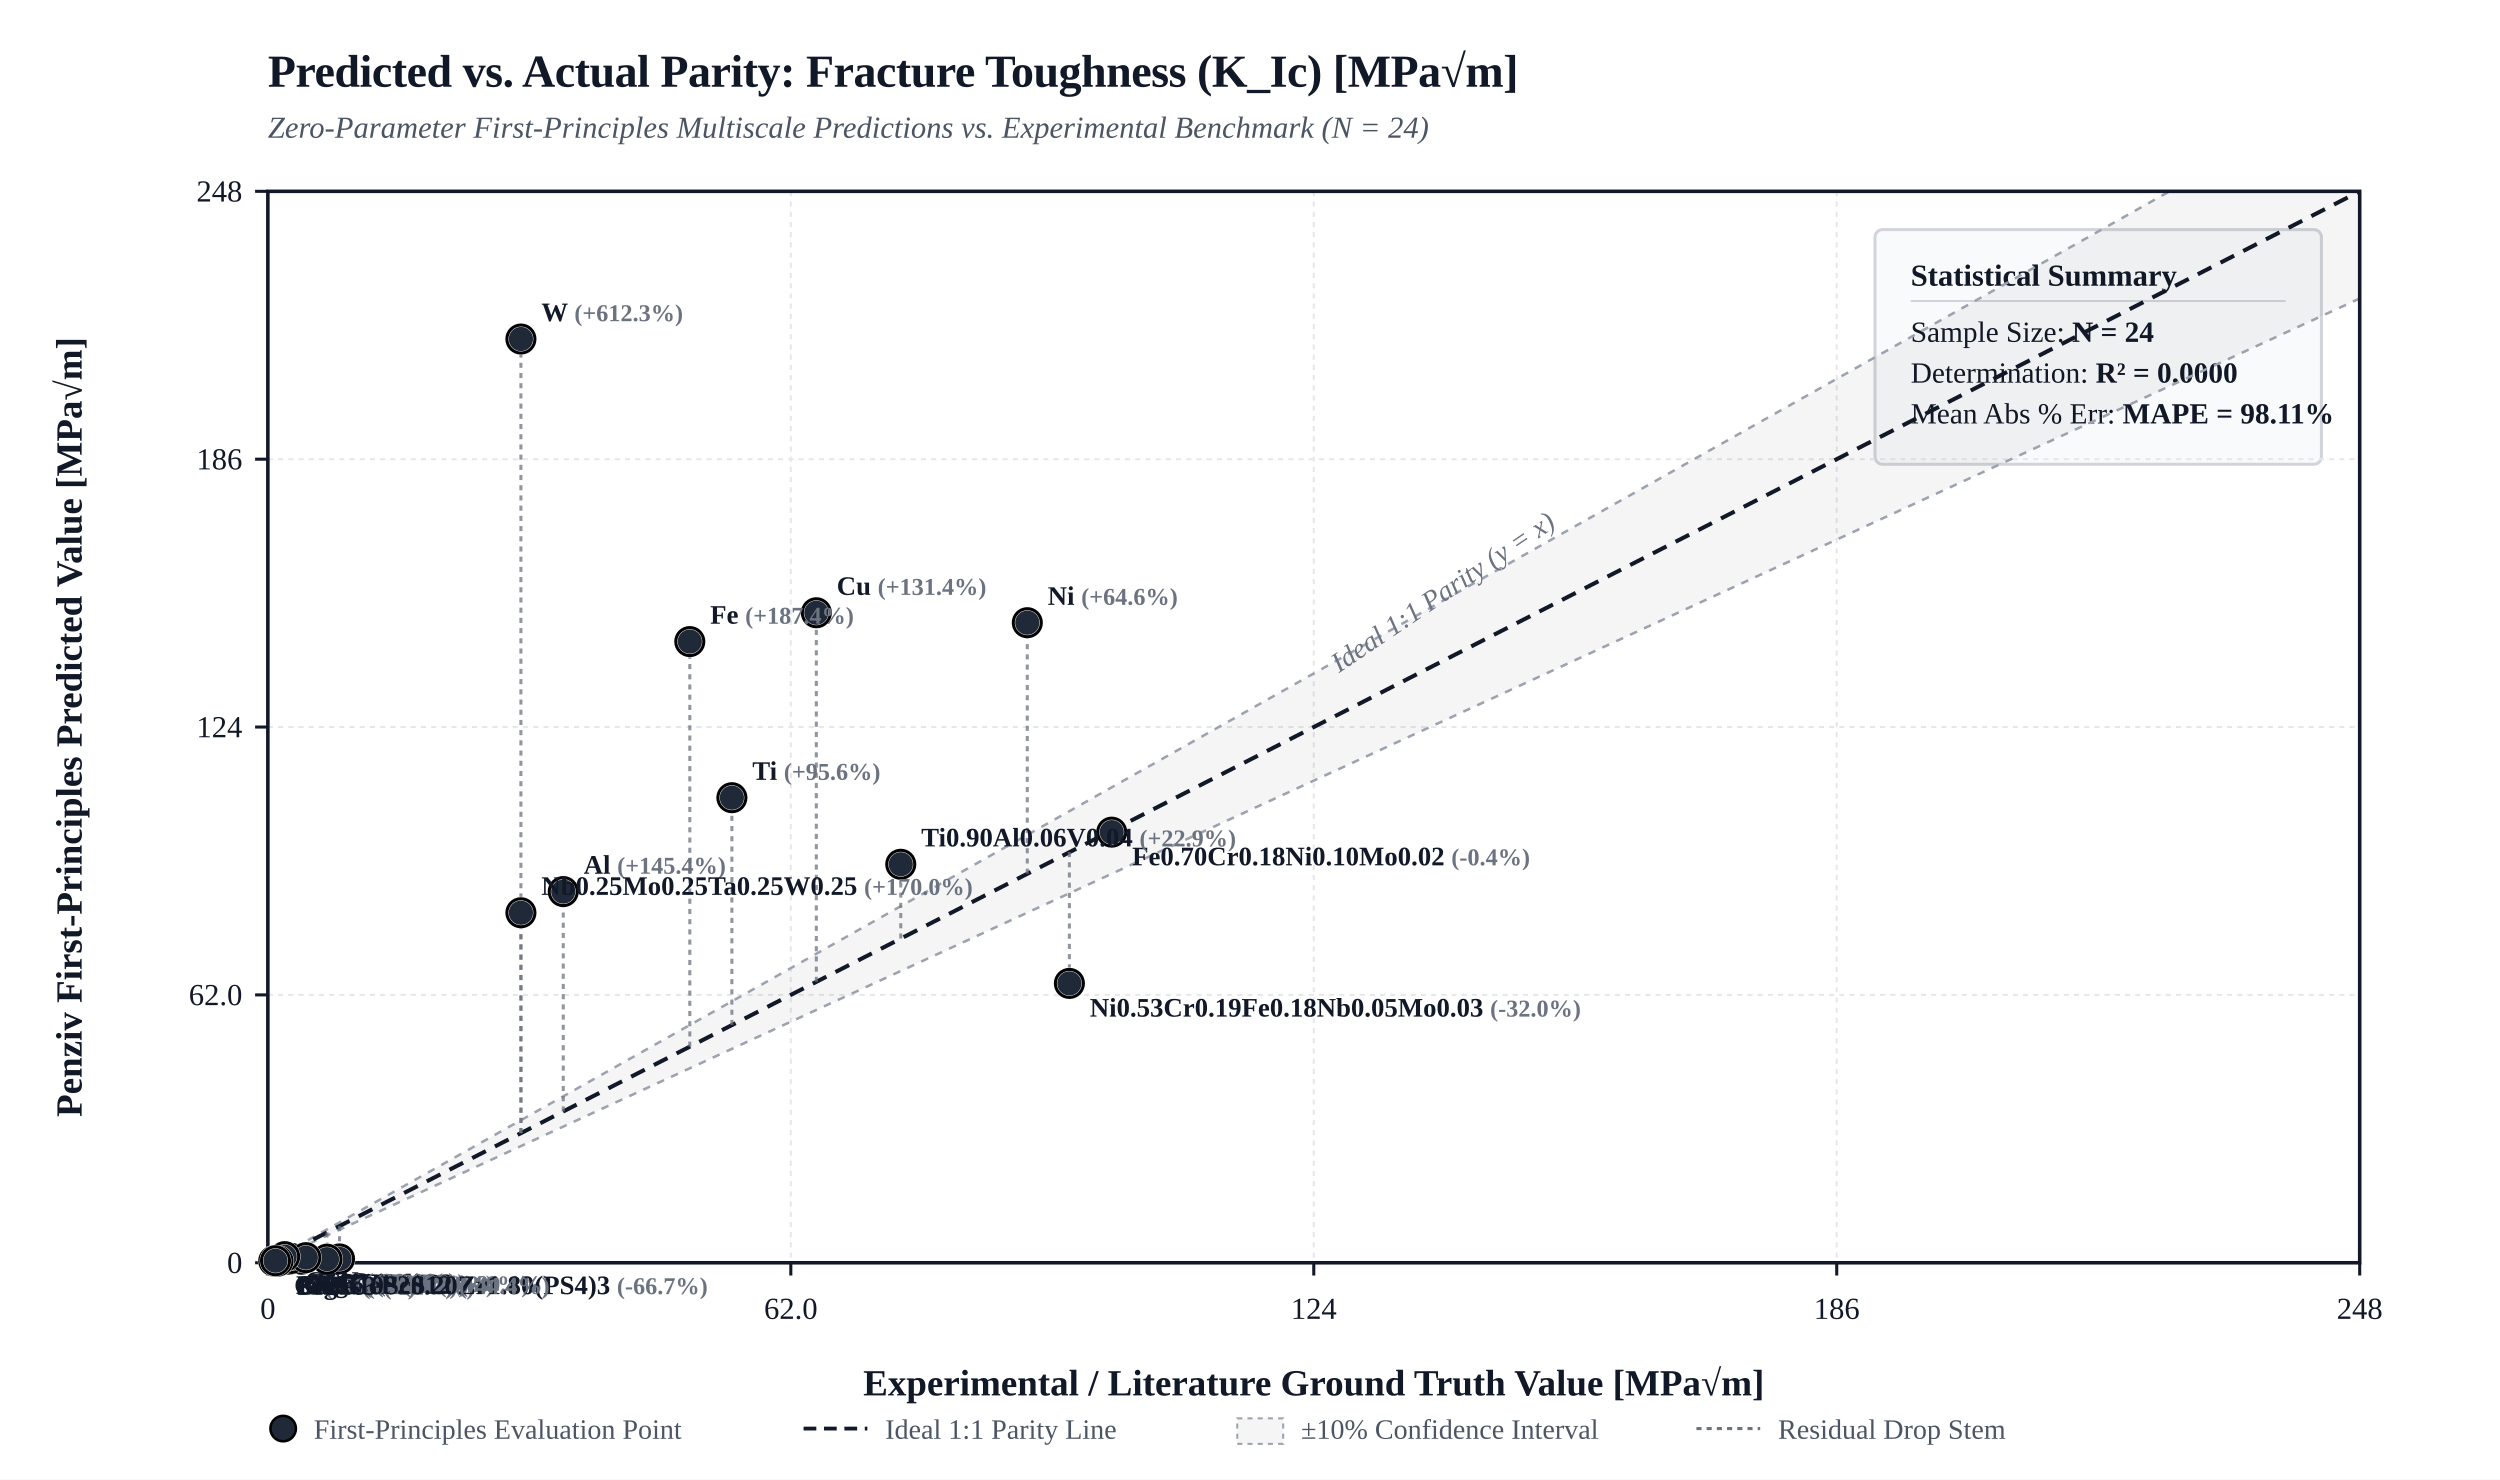
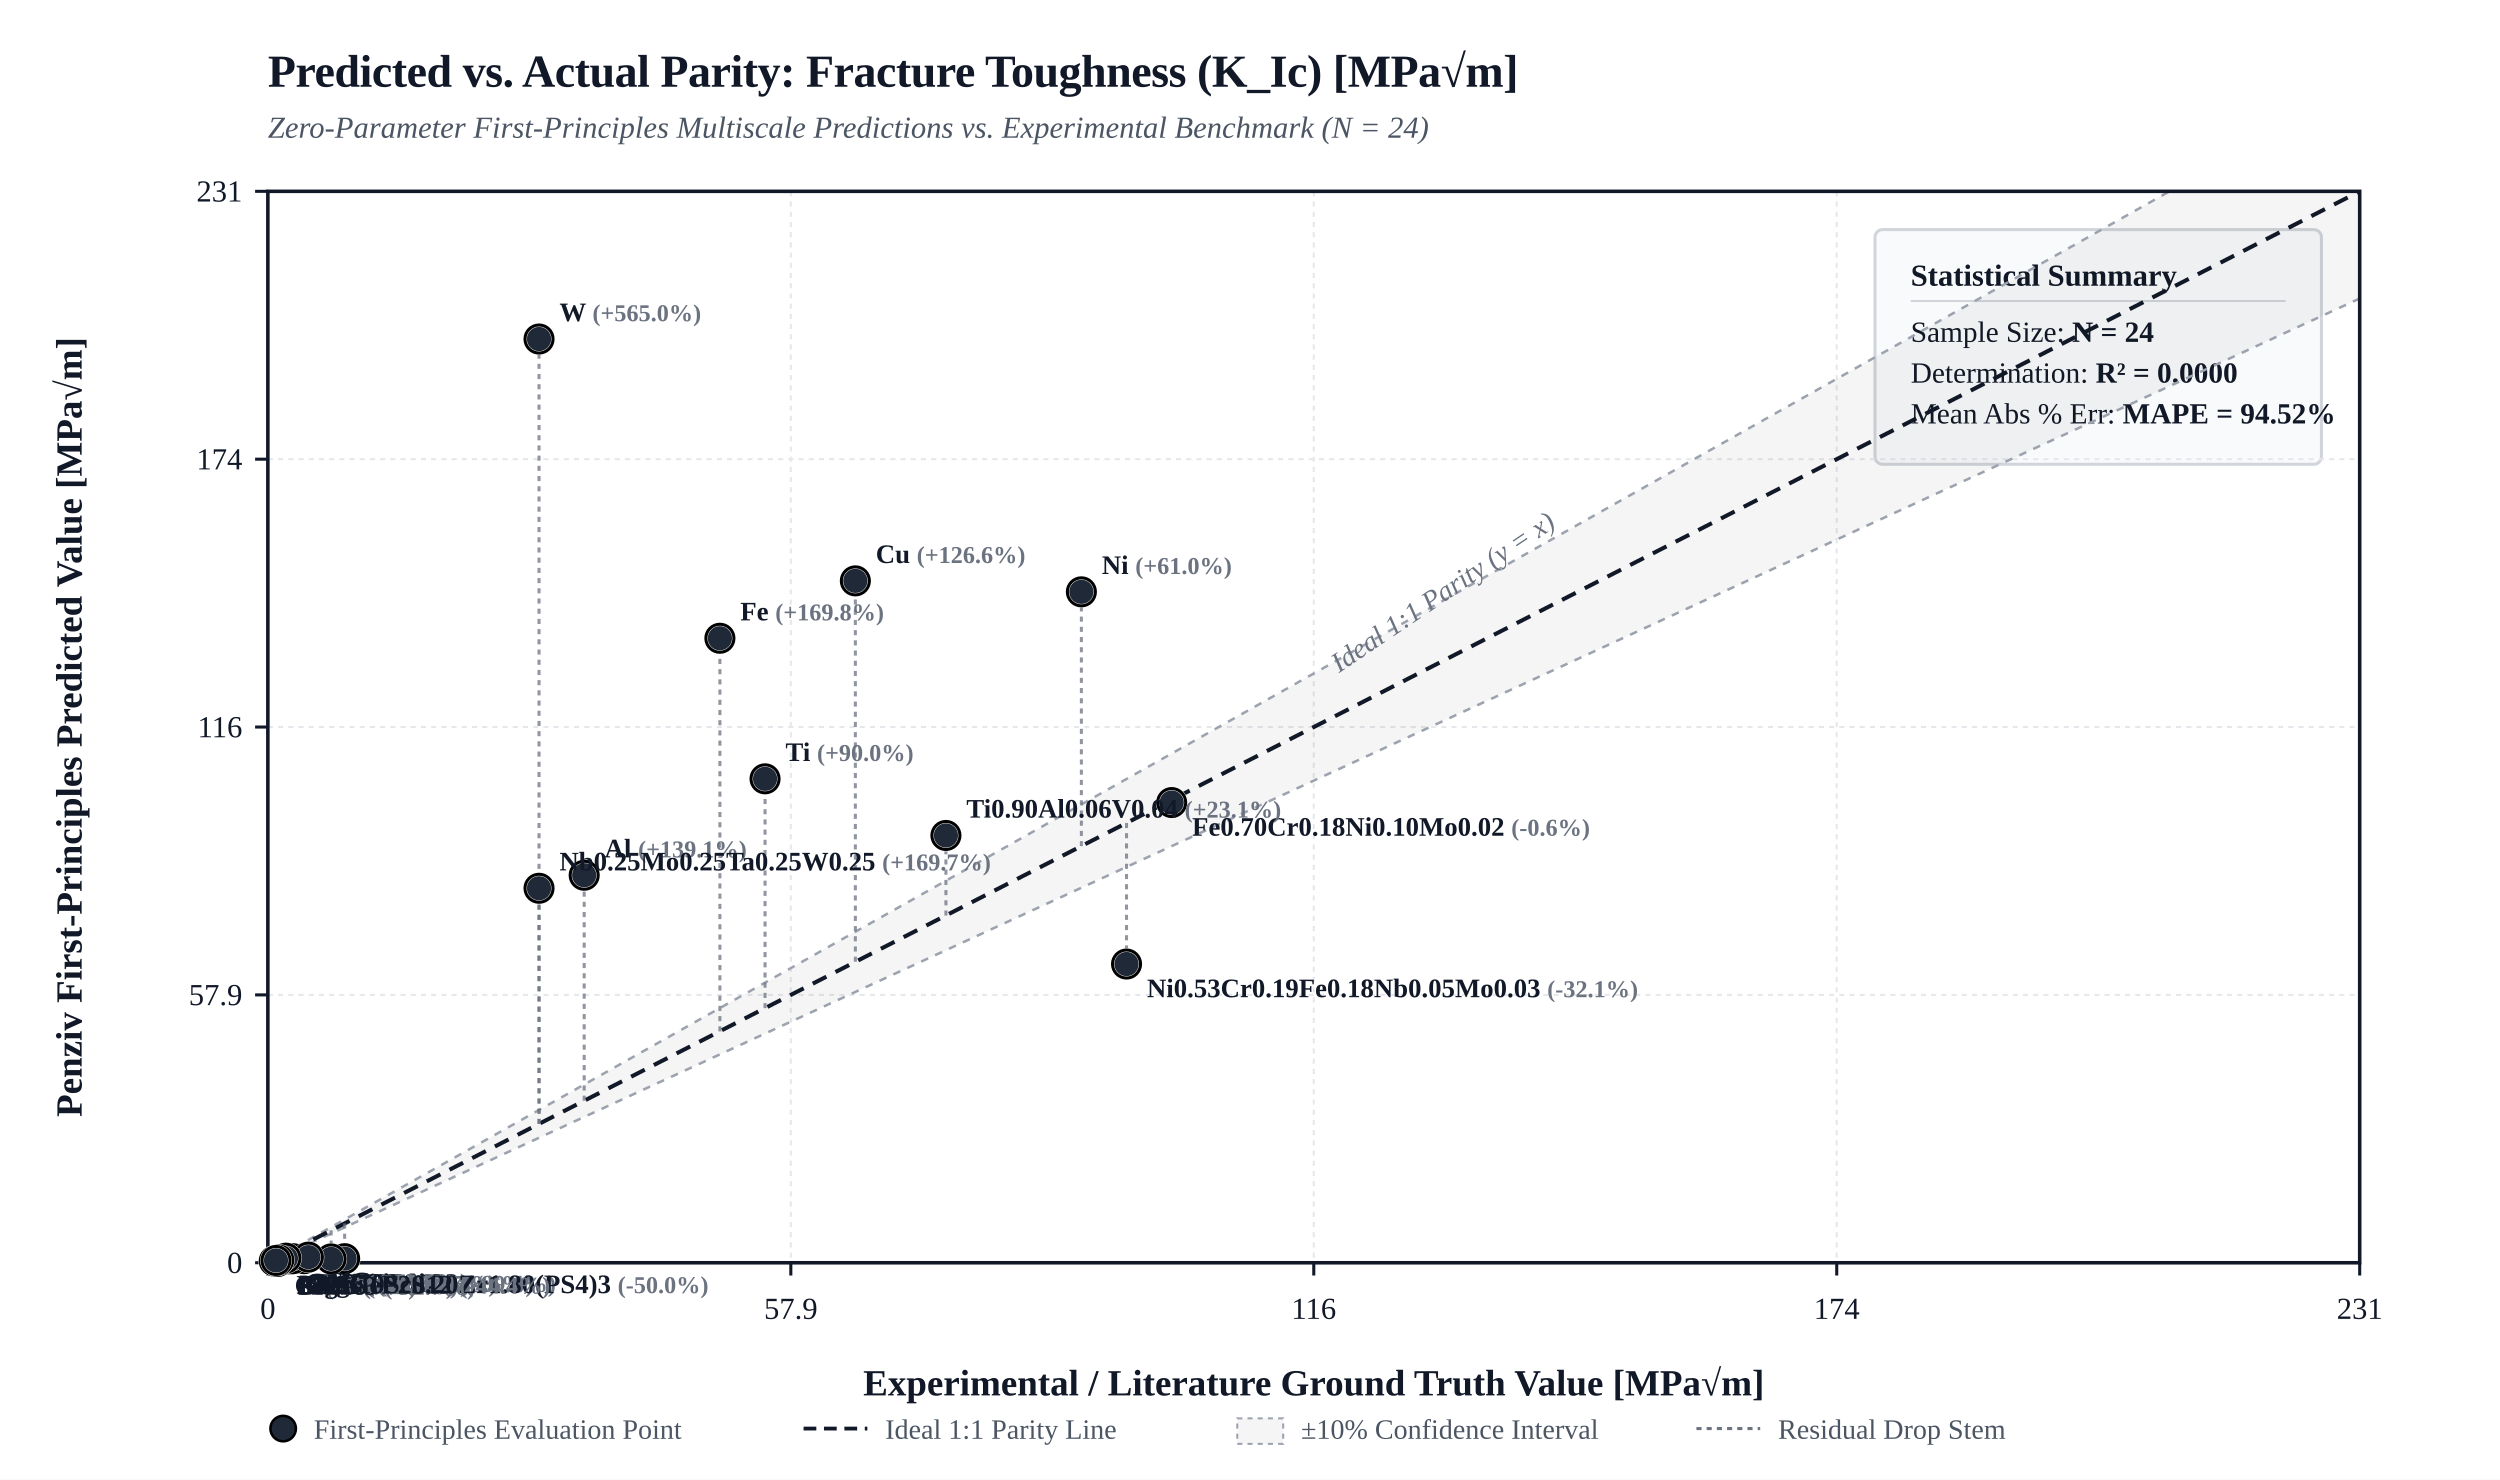
<svg xmlns="http://www.w3.org/2000/svg" viewBox="0 0 980 580" width="100%" height="auto" style="background-color: #FFFFFF; border: 1px solid #E5E7EB; border-radius: 4px; font-family: 'Times New Roman', Times, 'DejaVu Serif', 'TeX Gyre Termes', Georgia, serif;">
  <defs>
    <clipPath id="plotClip">
      <rect x="105" y="75" width="820" height="420" />
    </clipPath>
  </defs>
  <rect x="0" y="0" width="980" height="580" fill="#FFFFFF" />
  <text x="105" y="34" fill="#111827" font-size="18" font-weight="bold" letter-spacing="-0.01em">Predicted vs. Actual Parity: Fracture Toughness (K_Ic) [MPa√m]</text>
  <text x="105" y="54" fill="#4B5563" font-size="12" font-style="italic">Zero-Parameter First-Principles Multiscale Predictions vs. Experimental Benchmark (N = 24)</text>
  <g transform="translate(735, 90)">
    <rect width="175" height="92" rx="3" fill="#F9FAFB" stroke="#D1D5DB" stroke-width="1.2" />
    <text x="14" y="22" fill="#111827" font-size="12" font-weight="bold">Statistical Summary</text>
    <line x1="14" y1="28" x2="161" y2="28" stroke="#D1D5DB" stroke-width="0.8" />
    <text x="14" y="44" fill="#111827" font-size="11.5">Sample Size: <tspan font-weight="bold">N = 24</tspan>
    </text>
    <text x="14" y="60" fill="#111827" font-size="11.5">Determination: <tspan font-weight="bold">R² = 0.0000</tspan>
    </text>
-     <text x="14" y="76" fill="#111827" font-size="11.5">Mean Abs % Err: <tspan font-weight="bold">MAPE = 98.11%</tspan>
+     <text x="14" y="76" fill="#111827" font-size="11.5">Mean Abs % Err: <tspan font-weight="bold">MAPE = 94.52%</tspan>
    </text>
  </g>
  <line x1="105.0" y1="75" x2="105.0" y2="495" stroke="#E5E7EB" stroke-width="0.8" stroke-dasharray="2,2" />
  <line x1="105" y1="495.0" x2="925" y2="495.0" stroke="#E5E7EB" stroke-width="0.8" stroke-dasharray="2,2" />
  <line x1="100" y1="495.0" x2="105" y2="495.0" stroke="#111827" stroke-width="1.2" />
  <text x="95" y="499.0" fill="#111827" font-size="12" font-weight="500" text-anchor="end">0</text>
  <line x1="105.0" y1="495" x2="105.0" y2="500" stroke="#111827" stroke-width="1.2" />
  <text x="105.0" y="517.0" fill="#111827" font-size="12" font-weight="500" text-anchor="middle">0</text>
  <line x1="310.0" y1="75" x2="310.0" y2="495" stroke="#E5E7EB" stroke-width="0.8" stroke-dasharray="2,2" />
  <line x1="105" y1="390.0" x2="925" y2="390.0" stroke="#E5E7EB" stroke-width="0.8" stroke-dasharray="2,2" />
  <line x1="100" y1="390.0" x2="105" y2="390.0" stroke="#111827" stroke-width="1.2" />
-   <text x="95" y="394.0" fill="#111827" font-size="12" font-weight="500" text-anchor="end">62.0</text>
+   <text x="95" y="394.0" fill="#111827" font-size="12" font-weight="500" text-anchor="end">57.9</text>
  <line x1="310.0" y1="495" x2="310.0" y2="500" stroke="#111827" stroke-width="1.2" />
-   <text x="310.0" y="517.0" fill="#111827" font-size="12" font-weight="500" text-anchor="middle">62.0</text>
+   <text x="310.0" y="517.0" fill="#111827" font-size="12" font-weight="500" text-anchor="middle">57.9</text>
  <line x1="515.0" y1="75" x2="515.0" y2="495" stroke="#E5E7EB" stroke-width="0.8" stroke-dasharray="2,2" />
  <line x1="105" y1="285.0" x2="925" y2="285.0" stroke="#E5E7EB" stroke-width="0.8" stroke-dasharray="2,2" />
  <line x1="100" y1="285.0" x2="105" y2="285.0" stroke="#111827" stroke-width="1.2" />
-   <text x="95" y="289.0" fill="#111827" font-size="12" font-weight="500" text-anchor="end">124</text>
+   <text x="95" y="289.0" fill="#111827" font-size="12" font-weight="500" text-anchor="end">116</text>
  <line x1="515.0" y1="495" x2="515.0" y2="500" stroke="#111827" stroke-width="1.2" />
-   <text x="515.0" y="517.0" fill="#111827" font-size="12" font-weight="500" text-anchor="middle">124</text>
+   <text x="515.0" y="517.0" fill="#111827" font-size="12" font-weight="500" text-anchor="middle">116</text>
  <line x1="720.0" y1="75" x2="720.0" y2="495" stroke="#E5E7EB" stroke-width="0.8" stroke-dasharray="2,2" />
  <line x1="105" y1="180.0" x2="925" y2="180.0" stroke="#E5E7EB" stroke-width="0.8" stroke-dasharray="2,2" />
  <line x1="100" y1="180.0" x2="105" y2="180.0" stroke="#111827" stroke-width="1.2" />
-   <text x="95" y="184.0" fill="#111827" font-size="12" font-weight="500" text-anchor="end">186</text>
+   <text x="95" y="184.0" fill="#111827" font-size="12" font-weight="500" text-anchor="end">174</text>
  <line x1="720.0" y1="495" x2="720.0" y2="500" stroke="#111827" stroke-width="1.2" />
-   <text x="720.0" y="517.0" fill="#111827" font-size="12" font-weight="500" text-anchor="middle">186</text>
+   <text x="720.0" y="517.0" fill="#111827" font-size="12" font-weight="500" text-anchor="middle">174</text>
  <line x1="925.0" y1="75" x2="925.0" y2="495" stroke="#E5E7EB" stroke-width="0.8" stroke-dasharray="2,2" />
  <line x1="105" y1="75.0" x2="925" y2="75.0" stroke="#E5E7EB" stroke-width="0.8" stroke-dasharray="2,2" />
  <line x1="100" y1="75.0" x2="105" y2="75.0" stroke="#111827" stroke-width="1.2" />
-   <text x="95" y="79.0" fill="#111827" font-size="12" font-weight="500" text-anchor="end">248</text>
+   <text x="95" y="79.0" fill="#111827" font-size="12" font-weight="500" text-anchor="end">231</text>
  <line x1="925.0" y1="495" x2="925.0" y2="500" stroke="#111827" stroke-width="1.2" />
-   <text x="925.0" y="517.0" fill="#111827" font-size="12" font-weight="500" text-anchor="middle">248</text>
+   <text x="925.0" y="517.0" fill="#111827" font-size="12" font-weight="500" text-anchor="middle">231</text>
  <polygon points="105.0,495.0 925.0,33.0 925.0,117.0 105.0,495.0" fill="rgba(0, 0, 0, 0.04)" clip-path="url(#plotClip)" />
  <line x1="105.0" y1="495.0" x2="925.0" y2="33.0" stroke="#9CA3AF" stroke-width="1.0" stroke-dasharray="3,3" clip-path="url(#plotClip)" />
  <line x1="105.0" y1="495.0" x2="925.0" y2="117.0" stroke="#9CA3AF" stroke-width="1.0" stroke-dasharray="3,3" clip-path="url(#plotClip)" />
  <line x1="105.0" y1="495.0" x2="925.0" y2="75.0" stroke="#111827" stroke-width="1.6" stroke-dasharray="6,4" clip-path="url(#plotClip)" />
  <text x="535.0" y="273.0" fill="#6B7280" font-size="11" font-style="italic" transform="rotate(-34 515.0 285.0)">Ideal 1:1 Parity (y = x)</text>
  <rect x="105" y="75" width="820" height="420" fill="none" stroke="#111827" stroke-width="1.4" />
  <text x="515.0" y="547.0" fill="#111827" font-size="14.5" font-weight="bold" text-anchor="middle">Experimental / Literature Ground Truth Value [MPa√m]</text>
  <text x="32" y="285.0" fill="#111827" font-size="14.5" font-weight="bold" text-anchor="middle" transform="rotate(-90 32 285.0)">Penziv First-Principles Predicted Value [MPa√m]</text>
-   <line x1="320.0" y1="384.9" x2="320.0" y2="240.2" stroke="#6B7280" stroke-width="1.2" stroke-dasharray="2,2" opacity="0.75" clip-path="url(#plotClip)" />
-   <circle cx="320.0" cy="240.2" r="5.5" fill="#1F2937" stroke="#FFFFFF" stroke-width="1.5" />
-   <circle cx="320.0" cy="240.2" r="5.5" fill="none" stroke="#000000" stroke-width="1.2" />
-   <text x="328.0" y="233.2" fill="#111827" font-size="10.5" font-weight="600" text-anchor="start">Cu <tspan fill="#6B7280" font-size="9.5">(+131.4%)</tspan>
+   <line x1="335.3" y1="377.0" x2="335.3" y2="227.7" stroke="#6B7280" stroke-width="1.2" stroke-dasharray="2,2" opacity="0.75" clip-path="url(#plotClip)" />
+   <circle cx="335.3" cy="227.7" r="5.5" fill="#1F2937" stroke="#FFFFFF" stroke-width="1.5" />
+   <circle cx="335.3" cy="227.7" r="5.5" fill="none" stroke="#000000" stroke-width="1.2" />
+   <text x="343.3" y="220.7" fill="#111827" font-size="10.5" font-weight="600" text-anchor="start">Cu <tspan fill="#6B7280" font-size="9.5">(+126.6%)</tspan>
  </text>
-   <line x1="220.8" y1="435.7" x2="220.8" y2="349.5" stroke="#6B7280" stroke-width="1.2" stroke-dasharray="2,2" opacity="0.75" clip-path="url(#plotClip)" />
-   <circle cx="220.8" cy="349.5" r="5.5" fill="#1F2937" stroke="#FFFFFF" stroke-width="1.5" />
-   <circle cx="220.8" cy="349.5" r="5.5" fill="none" stroke="#000000" stroke-width="1.2" />
-   <text x="228.8" y="342.5" fill="#111827" font-size="10.5" font-weight="600" text-anchor="start">Al <tspan fill="#6B7280" font-size="9.5">(+145.4%)</tspan>
+   <line x1="229.0" y1="431.5" x2="229.0" y2="343.1" stroke="#6B7280" stroke-width="1.2" stroke-dasharray="2,2" opacity="0.75" clip-path="url(#plotClip)" />
+   <circle cx="229.0" cy="343.1" r="5.5" fill="#1F2937" stroke="#FFFFFF" stroke-width="1.5" />
+   <circle cx="229.0" cy="343.1" r="5.5" fill="none" stroke="#000000" stroke-width="1.2" />
+   <text x="237.0" y="336.1" fill="#111827" font-size="10.5" font-weight="600" text-anchor="start">Al <tspan fill="#6B7280" font-size="9.5">(+139.1%)</tspan>
  </text>
-   <line x1="402.7" y1="342.5" x2="402.7" y2="244.1" stroke="#6B7280" stroke-width="1.2" stroke-dasharray="2,2" opacity="0.75" clip-path="url(#plotClip)" />
-   <circle cx="402.7" cy="244.1" r="5.5" fill="#1F2937" stroke="#FFFFFF" stroke-width="1.5" />
-   <circle cx="402.7" cy="244.1" r="5.5" fill="none" stroke="#000000" stroke-width="1.2" />
-   <text x="410.7" y="237.1" fill="#111827" font-size="10.5" font-weight="600" text-anchor="start">Ni <tspan fill="#6B7280" font-size="9.5">(+64.6%)</tspan>
+   <line x1="423.9" y1="331.7" x2="423.9" y2="232.0" stroke="#6B7280" stroke-width="1.2" stroke-dasharray="2,2" opacity="0.75" clip-path="url(#plotClip)" />
+   <circle cx="423.9" cy="232.0" r="5.5" fill="#1F2937" stroke="#FFFFFF" stroke-width="1.5" />
+   <circle cx="423.9" cy="232.0" r="5.5" fill="none" stroke="#000000" stroke-width="1.2" />
+   <text x="431.9" y="225.0" fill="#111827" font-size="10.5" font-weight="600" text-anchor="start">Ni <tspan fill="#6B7280" font-size="9.5">(+61.0%)</tspan>
  </text>
-   <line x1="286.9" y1="401.8" x2="286.9" y2="312.7" stroke="#6B7280" stroke-width="1.2" stroke-dasharray="2,2" opacity="0.75" clip-path="url(#plotClip)" />
-   <circle cx="286.9" cy="312.7" r="5.5" fill="#1F2937" stroke="#FFFFFF" stroke-width="1.5" />
-   <circle cx="286.9" cy="312.7" r="5.5" fill="none" stroke="#000000" stroke-width="1.2" />
-   <text x="294.9" y="305.7" fill="#111827" font-size="10.5" font-weight="600" text-anchor="start">Ti <tspan fill="#6B7280" font-size="9.5">(+95.6%)</tspan>
+   <line x1="299.9" y1="395.2" x2="299.9" y2="305.3" stroke="#6B7280" stroke-width="1.2" stroke-dasharray="2,2" opacity="0.75" clip-path="url(#plotClip)" />
+   <circle cx="299.9" cy="305.3" r="5.5" fill="#1F2937" stroke="#FFFFFF" stroke-width="1.5" />
+   <circle cx="299.9" cy="305.3" r="5.5" fill="none" stroke="#000000" stroke-width="1.2" />
+   <text x="307.9" y="298.3" fill="#111827" font-size="10.5" font-weight="600" text-anchor="start">Ti <tspan fill="#6B7280" font-size="9.5">(+90.0%)</tspan>
  </text>
-   <line x1="204.2" y1="444.2" x2="204.2" y2="132.9" stroke="#6B7280" stroke-width="1.2" stroke-dasharray="2,2" opacity="0.75" clip-path="url(#plotClip)" />
-   <circle cx="204.2" cy="132.9" r="5.5" fill="#1F2937" stroke="#FFFFFF" stroke-width="1.5" />
-   <circle cx="204.2" cy="132.9" r="5.5" fill="none" stroke="#000000" stroke-width="1.2" />
-   <text x="212.2" y="125.9" fill="#111827" font-size="10.5" font-weight="600" text-anchor="start">W <tspan fill="#6B7280" font-size="9.5">(+612.3%)</tspan>
+   <line x1="211.3" y1="440.6" x2="211.3" y2="132.9" stroke="#6B7280" stroke-width="1.2" stroke-dasharray="2,2" opacity="0.75" clip-path="url(#plotClip)" />
+   <circle cx="211.3" cy="132.9" r="5.5" fill="#1F2937" stroke="#FFFFFF" stroke-width="1.5" />
+   <circle cx="211.3" cy="132.9" r="5.5" fill="none" stroke="#000000" stroke-width="1.2" />
+   <text x="219.3" y="125.9" fill="#111827" font-size="10.5" font-weight="600" text-anchor="start">W <tspan fill="#6B7280" font-size="9.5">(+565.0%)</tspan>
  </text>
-   <line x1="270.4" y1="410.3" x2="270.4" y2="251.5" stroke="#6B7280" stroke-width="1.2" stroke-dasharray="2,2" opacity="0.75" clip-path="url(#plotClip)" />
-   <circle cx="270.4" cy="251.5" r="5.5" fill="#1F2937" stroke="#FFFFFF" stroke-width="1.5" />
-   <circle cx="270.4" cy="251.5" r="5.5" fill="none" stroke="#000000" stroke-width="1.2" />
-   <text x="278.4" y="244.5" fill="#111827" font-size="10.5" font-weight="600" text-anchor="start">Fe <tspan fill="#6B7280" font-size="9.5">(+187.4%)</tspan>
+   <line x1="282.2" y1="404.3" x2="282.2" y2="250.2" stroke="#6B7280" stroke-width="1.2" stroke-dasharray="2,2" opacity="0.75" clip-path="url(#plotClip)" />
+   <circle cx="282.2" cy="250.2" r="5.5" fill="#1F2937" stroke="#FFFFFF" stroke-width="1.5" />
+   <circle cx="282.2" cy="250.2" r="5.5" fill="none" stroke="#000000" stroke-width="1.2" />
+   <text x="290.2" y="243.2" fill="#111827" font-size="10.5" font-weight="600" text-anchor="start">Fe <tspan fill="#6B7280" font-size="9.5">(+169.8%)</tspan>
  </text>
-   <line x1="435.8" y1="325.6" x2="435.8" y2="326.2" stroke="#6B7280" stroke-width="1.2" stroke-dasharray="2,2" opacity="0.75" clip-path="url(#plotClip)" />
-   <circle cx="435.8" cy="326.2" r="5.5" fill="#1F2937" stroke="#FFFFFF" stroke-width="1.5" />
-   <circle cx="435.8" cy="326.2" r="5.5" fill="none" stroke="#000000" stroke-width="1.2" />
-   <text x="443.8" y="339.2" fill="#111827" font-size="10.5" font-weight="600" text-anchor="start">Fe0.70Cr0.18Ni0.10Mo0.02 <tspan fill="#6B7280" font-size="9.5">(-0.4%)</tspan>
+   <line x1="459.3" y1="313.5" x2="459.3" y2="314.6" stroke="#6B7280" stroke-width="1.2" stroke-dasharray="2,2" opacity="0.75" clip-path="url(#plotClip)" />
+   <circle cx="459.3" cy="314.6" r="5.5" fill="#1F2937" stroke="#FFFFFF" stroke-width="1.5" />
+   <circle cx="459.3" cy="314.6" r="5.5" fill="none" stroke="#000000" stroke-width="1.2" />
+   <text x="467.3" y="327.6" fill="#111827" font-size="10.5" font-weight="600" text-anchor="start">Fe0.70Cr0.18Ni0.10Mo0.02 <tspan fill="#6B7280" font-size="9.5">(-0.6%)</tspan>
  </text>
-   <line x1="419.2" y1="334.0" x2="419.2" y2="385.5" stroke="#6B7280" stroke-width="1.2" stroke-dasharray="2,2" opacity="0.75" clip-path="url(#plotClip)" />
-   <circle cx="419.2" cy="385.5" r="5.5" fill="#1F2937" stroke="#FFFFFF" stroke-width="1.5" />
-   <circle cx="419.2" cy="385.5" r="5.5" fill="none" stroke="#000000" stroke-width="1.2" />
-   <text x="427.2" y="398.5" fill="#111827" font-size="10.5" font-weight="600" text-anchor="start">Ni0.53Cr0.19Fe0.18Nb0.05Mo0.03 <tspan fill="#6B7280" font-size="9.5">(-32.0%)</tspan>
+   <line x1="441.6" y1="322.6" x2="441.6" y2="377.9" stroke="#6B7280" stroke-width="1.2" stroke-dasharray="2,2" opacity="0.75" clip-path="url(#plotClip)" />
+   <circle cx="441.6" cy="377.9" r="5.5" fill="#1F2937" stroke="#FFFFFF" stroke-width="1.5" />
+   <circle cx="441.6" cy="377.9" r="5.5" fill="none" stroke="#000000" stroke-width="1.2" />
+   <text x="449.6" y="390.9" fill="#111827" font-size="10.5" font-weight="600" text-anchor="start">Ni0.53Cr0.19Fe0.18Nb0.05Mo0.03 <tspan fill="#6B7280" font-size="9.5">(-32.1%)</tspan>
  </text>
-   <line x1="353.1" y1="367.9" x2="353.1" y2="338.8" stroke="#6B7280" stroke-width="1.2" stroke-dasharray="2,2" opacity="0.75" clip-path="url(#plotClip)" />
-   <circle cx="353.1" cy="338.8" r="5.5" fill="#1F2937" stroke="#FFFFFF" stroke-width="1.5" />
-   <circle cx="353.1" cy="338.8" r="5.5" fill="none" stroke="#000000" stroke-width="1.2" />
-   <text x="361.1" y="331.8" fill="#111827" font-size="10.5" font-weight="600" text-anchor="start">Ti0.90Al0.06V0.04 <tspan fill="#6B7280" font-size="9.5">(+22.9%)</tspan>
+   <line x1="370.8" y1="358.9" x2="370.8" y2="327.5" stroke="#6B7280" stroke-width="1.2" stroke-dasharray="2,2" opacity="0.75" clip-path="url(#plotClip)" />
+   <circle cx="370.8" cy="327.5" r="5.5" fill="#1F2937" stroke="#FFFFFF" stroke-width="1.5" />
+   <circle cx="370.8" cy="327.5" r="5.5" fill="none" stroke="#000000" stroke-width="1.2" />
+   <text x="378.8" y="320.5" fill="#111827" font-size="10.5" font-weight="600" text-anchor="start">Ti0.90Al0.06V0.04 <tspan fill="#6B7280" font-size="9.5">(+23.1%)</tspan>
  </text>
-   <line x1="204.2" y1="444.2" x2="204.2" y2="357.8" stroke="#6B7280" stroke-width="1.2" stroke-dasharray="2,2" opacity="0.75" clip-path="url(#plotClip)" />
-   <circle cx="204.2" cy="357.8" r="5.5" fill="#1F2937" stroke="#FFFFFF" stroke-width="1.5" />
-   <circle cx="204.2" cy="357.8" r="5.5" fill="none" stroke="#000000" stroke-width="1.2" />
-   <text x="212.2" y="350.8" fill="#111827" font-size="10.5" font-weight="600" text-anchor="start">Nb0.25Mo0.25Ta0.25W0.25 <tspan fill="#6B7280" font-size="9.5">(+170.0%)</tspan>
+   <line x1="211.3" y1="440.6" x2="211.3" y2="348.2" stroke="#6B7280" stroke-width="1.2" stroke-dasharray="2,2" opacity="0.75" clip-path="url(#plotClip)" />
+   <circle cx="211.3" cy="348.2" r="5.5" fill="#1F2937" stroke="#FFFFFF" stroke-width="1.5" />
+   <circle cx="211.3" cy="348.2" r="5.5" fill="none" stroke="#000000" stroke-width="1.2" />
+   <text x="219.3" y="341.2" fill="#111827" font-size="10.5" font-weight="600" text-anchor="start">Nb0.25Mo0.25Ta0.25W0.25 <tspan fill="#6B7280" font-size="9.5">(+169.7%)</tspan>
  </text>
-   <line x1="133.1" y1="480.6" x2="133.1" y2="493.5" stroke="#6B7280" stroke-width="1.2" stroke-dasharray="2,2" opacity="0.75" clip-path="url(#plotClip)" />
-   <circle cx="133.1" cy="493.5" r="5.5" fill="#1F2937" stroke="#FFFFFF" stroke-width="1.5" />
-   <circle cx="133.1" cy="493.5" r="5.5" fill="none" stroke="#000000" stroke-width="1.2" />
-   <text x="141.1" y="506.5" fill="#111827" font-size="10.5" font-weight="600" text-anchor="start">Ti3SiC2 <tspan fill="#6B7280" font-size="9.5">(-89.4%)</tspan>
+   <line x1="135.1" y1="479.6" x2="135.1" y2="493.4" stroke="#6B7280" stroke-width="1.2" stroke-dasharray="2,2" opacity="0.75" clip-path="url(#plotClip)" />
+   <circle cx="135.1" cy="493.4" r="5.5" fill="#1F2937" stroke="#FFFFFF" stroke-width="1.5" />
+   <circle cx="135.1" cy="493.4" r="5.5" fill="none" stroke="#000000" stroke-width="1.2" />
+   <text x="143.1" y="506.4" fill="#111827" font-size="10.5" font-weight="600" text-anchor="start">Ti3SiC2 <tspan fill="#6B7280" font-size="9.5">(-89.4%)</tspan>
  </text>
-   <line x1="128.2" y1="483.1" x2="128.2" y2="493.6" stroke="#6B7280" stroke-width="1.2" stroke-dasharray="2,2" opacity="0.75" clip-path="url(#plotClip)" />
-   <circle cx="128.2" cy="493.6" r="5.5" fill="#1F2937" stroke="#FFFFFF" stroke-width="1.5" />
-   <circle cx="128.2" cy="493.6" r="5.5" fill="none" stroke="#000000" stroke-width="1.2" />
-   <text x="136.2" y="506.6" fill="#111827" font-size="10.5" font-weight="600" text-anchor="start">Ti2AlC <tspan fill="#6B7280" font-size="9.5">(-88.6%)</tspan>
+   <line x1="129.8" y1="482.3" x2="129.8" y2="493.5" stroke="#6B7280" stroke-width="1.2" stroke-dasharray="2,2" opacity="0.75" clip-path="url(#plotClip)" />
+   <circle cx="129.8" cy="493.5" r="5.5" fill="#1F2937" stroke="#FFFFFF" stroke-width="1.5" />
+   <circle cx="129.8" cy="493.5" r="5.5" fill="none" stroke="#000000" stroke-width="1.2" />
+   <text x="137.8" y="506.5" fill="#111827" font-size="10.5" font-weight="600" text-anchor="start">Ti2AlC <tspan fill="#6B7280" font-size="9.5">(-88.6%)</tspan>
  </text>
-   <line x1="111.0" y1="492.0" x2="111.0" y2="493.8" stroke="#6B7280" stroke-width="1.2" stroke-dasharray="2,2" opacity="0.75" clip-path="url(#plotClip)" />
-   <circle cx="111.0" cy="493.8" r="5.5" fill="#1F2937" stroke="#FFFFFF" stroke-width="1.5" />
-   <circle cx="111.0" cy="493.8" r="5.5" fill="none" stroke="#000000" stroke-width="1.2" />
-   <text x="119.0" y="506.8" fill="#111827" font-size="10.5" font-weight="600" text-anchor="start">CaO <tspan fill="#6B7280" font-size="9.5">(-61.1%)</tspan>
+   <line x1="111.4" y1="491.7" x2="111.4" y2="493.5" stroke="#6B7280" stroke-width="1.2" stroke-dasharray="2,2" opacity="0.75" clip-path="url(#plotClip)" />
+   <circle cx="111.4" cy="493.5" r="5.5" fill="#1F2937" stroke="#FFFFFF" stroke-width="1.5" />
+   <circle cx="111.4" cy="493.5" r="5.5" fill="none" stroke="#000000" stroke-width="1.2" />
+   <text x="119.4" y="506.5" fill="#111827" font-size="10.5" font-weight="600" text-anchor="start">CaO <tspan fill="#6B7280" font-size="9.5">(-55.6%)</tspan>
  </text>
-   <line x1="113.3" y1="490.8" x2="113.3" y2="493.6" stroke="#6B7280" stroke-width="1.2" stroke-dasharray="2,2" opacity="0.75" clip-path="url(#plotClip)" />
-   <circle cx="113.3" cy="493.6" r="5.5" fill="#1F2937" stroke="#FFFFFF" stroke-width="1.5" />
-   <circle cx="113.3" cy="493.6" r="5.5" fill="none" stroke="#000000" stroke-width="1.2" />
-   <text x="121.3" y="506.6" fill="#111827" font-size="10.5" font-weight="600" text-anchor="start">MgO <tspan fill="#6B7280" font-size="9.5">(-68.0%)</tspan>
+   <line x1="113.9" y1="490.5" x2="113.9" y2="493.5" stroke="#6B7280" stroke-width="1.2" stroke-dasharray="2,2" opacity="0.75" clip-path="url(#plotClip)" />
+   <circle cx="113.9" cy="493.5" r="5.5" fill="#1F2937" stroke="#FFFFFF" stroke-width="1.5" />
+   <circle cx="113.9" cy="493.5" r="5.5" fill="none" stroke="#000000" stroke-width="1.2" />
+   <text x="121.9" y="506.5" fill="#111827" font-size="10.5" font-weight="600" text-anchor="start">MgO <tspan fill="#6B7280" font-size="9.5">(-68.0%)</tspan>
  </text>
-   <line x1="118.2" y1="488.2" x2="118.2" y2="493.6" stroke="#6B7280" stroke-width="1.2" stroke-dasharray="2,2" opacity="0.75" clip-path="url(#plotClip)" />
-   <circle cx="118.2" cy="493.6" r="5.5" fill="#1F2937" stroke="#FFFFFF" stroke-width="1.5" />
-   <circle cx="118.2" cy="493.6" r="5.5" fill="none" stroke="#000000" stroke-width="1.2" />
-   <text x="126.2" y="506.6" fill="#111827" font-size="10.5" font-weight="600" text-anchor="start">Al2O3 <tspan fill="#6B7280" font-size="9.5">(-80.0%)</tspan>
+   <line x1="119.2" y1="487.7" x2="119.2" y2="493.4" stroke="#6B7280" stroke-width="1.2" stroke-dasharray="2,2" opacity="0.75" clip-path="url(#plotClip)" />
+   <circle cx="119.2" cy="493.4" r="5.5" fill="#1F2937" stroke="#FFFFFF" stroke-width="1.5" />
+   <circle cx="119.2" cy="493.4" r="5.5" fill="none" stroke="#000000" stroke-width="1.2" />
+   <text x="127.2" y="506.4" fill="#111827" font-size="10.5" font-weight="600" text-anchor="start">Al2O3 <tspan fill="#6B7280" font-size="9.5">(-77.5%)</tspan>
  </text>
-   <line x1="114.3" y1="490.3" x2="114.3" y2="493.3" stroke="#6B7280" stroke-width="1.2" stroke-dasharray="2,2" opacity="0.75" clip-path="url(#plotClip)" />
-   <circle cx="114.3" cy="493.3" r="5.5" fill="#1F2937" stroke="#FFFFFF" stroke-width="1.5" />
-   <circle cx="114.3" cy="493.3" r="5.5" fill="none" stroke="#000000" stroke-width="1.2" />
-   <text x="122.3" y="506.3" fill="#111827" font-size="10.5" font-weight="600" text-anchor="start">TiO2 <tspan fill="#6B7280" font-size="9.5">(-64.3%)</tspan>
+   <line x1="114.9" y1="489.9" x2="114.9" y2="493.4" stroke="#6B7280" stroke-width="1.2" stroke-dasharray="2,2" opacity="0.75" clip-path="url(#plotClip)" />
+   <circle cx="114.9" cy="493.4" r="5.5" fill="#1F2937" stroke="#FFFFFF" stroke-width="1.5" />
+   <circle cx="114.9" cy="493.4" r="5.5" fill="none" stroke="#000000" stroke-width="1.2" />
+   <text x="122.9" y="506.4" fill="#111827" font-size="10.5" font-weight="600" text-anchor="start">TiO2 <tspan fill="#6B7280" font-size="9.5">(-67.9%)</tspan>
  </text>
-   <line x1="119.9" y1="487.4" x2="119.9" y2="493.0" stroke="#6B7280" stroke-width="1.2" stroke-dasharray="2,2" opacity="0.75" clip-path="url(#plotClip)" />
-   <circle cx="119.9" cy="493.0" r="5.5" fill="#1F2937" stroke="#FFFFFF" stroke-width="1.5" />
-   <circle cx="119.9" cy="493.0" r="5.5" fill="none" stroke="#000000" stroke-width="1.2" />
-   <text x="127.9" y="506.0" fill="#111827" font-size="10.5" font-weight="600" text-anchor="start">SiC <tspan fill="#6B7280" font-size="9.5">(-73.3%)</tspan>
+   <line x1="120.9" y1="486.8" x2="120.9" y2="492.8" stroke="#6B7280" stroke-width="1.2" stroke-dasharray="2,2" opacity="0.75" clip-path="url(#plotClip)" />
+   <circle cx="120.9" cy="492.8" r="5.5" fill="#1F2937" stroke="#FFFFFF" stroke-width="1.5" />
+   <circle cx="120.9" cy="492.8" r="5.5" fill="none" stroke="#000000" stroke-width="1.2" />
+   <text x="128.9" y="505.8" fill="#111827" font-size="10.5" font-weight="600" text-anchor="start">SiC <tspan fill="#6B7280" font-size="9.5">(-73.3%)</tspan>
  </text>
-   <line x1="111.6" y1="491.6" x2="111.6" y2="492.6" stroke="#6B7280" stroke-width="1.2" stroke-dasharray="2,2" opacity="0.75" clip-path="url(#plotClip)" />
-   <circle cx="111.6" cy="492.6" r="5.5" fill="#1F2937" stroke="#FFFFFF" stroke-width="1.5" />
-   <circle cx="111.6" cy="492.6" r="5.5" fill="none" stroke="#000000" stroke-width="1.2" />
-   <text x="119.6" y="505.6" fill="#111827" font-size="10.5" font-weight="600" text-anchor="start">GaN <tspan fill="#6B7280" font-size="9.5">(-30.0%)</tspan>
+   <line x1="112.1" y1="491.4" x2="112.1" y2="493.2" stroke="#6B7280" stroke-width="1.2" stroke-dasharray="2,2" opacity="0.75" clip-path="url(#plotClip)" />
+   <circle cx="112.1" cy="493.2" r="5.5" fill="#1F2937" stroke="#FFFFFF" stroke-width="1.5" />
+   <circle cx="112.1" cy="493.2" r="5.5" fill="none" stroke="#000000" stroke-width="1.2" />
+   <text x="120.1" y="506.2" fill="#111827" font-size="10.5" font-weight="600" text-anchor="start">GaN <tspan fill="#6B7280" font-size="9.5">(-50.0%)</tspan>
  </text>
-   <line x1="108.0" y1="493.5" x2="108.0" y2="494.5" stroke="#6B7280" stroke-width="1.2" stroke-dasharray="2,2" opacity="0.75" clip-path="url(#plotClip)" />
-   <circle cx="108.0" cy="494.5" r="5.5" fill="#1F2937" stroke="#FFFFFF" stroke-width="1.5" />
-   <circle cx="108.0" cy="494.5" r="5.5" fill="none" stroke="#000000" stroke-width="1.2" />
-   <text x="116.0" y="507.5" fill="#111827" font-size="10.5" font-weight="600" text-anchor="start">Si <tspan fill="#6B7280" font-size="9.5">(-66.7%)</tspan>
+   <line x1="108.2" y1="493.4" x2="108.2" y2="494.5" stroke="#6B7280" stroke-width="1.2" stroke-dasharray="2,2" opacity="0.75" clip-path="url(#plotClip)" />
+   <circle cx="108.2" cy="494.5" r="5.5" fill="#1F2937" stroke="#FFFFFF" stroke-width="1.5" />
+   <circle cx="108.2" cy="494.5" r="5.5" fill="none" stroke="#000000" stroke-width="1.2" />
+   <text x="116.2" y="507.5" fill="#111827" font-size="10.5" font-weight="600" text-anchor="start">Si <tspan fill="#6B7280" font-size="9.5">(-66.7%)</tspan>
  </text>
-   <line x1="108.0" y1="493.5" x2="108.0" y2="494.2" stroke="#6B7280" stroke-width="1.2" stroke-dasharray="2,2" opacity="0.75" clip-path="url(#plotClip)" />
-   <circle cx="108.0" cy="494.2" r="5.5" fill="#1F2937" stroke="#FFFFFF" stroke-width="1.5" />
-   <circle cx="108.0" cy="494.2" r="5.5" fill="none" stroke="#000000" stroke-width="1.2" />
-   <text x="116.0" y="507.2" fill="#111827" font-size="10.5" font-weight="600" text-anchor="start">GaAs <tspan fill="#6B7280" font-size="9.5">(-44.4%)</tspan>
+   <line x1="108.2" y1="493.4" x2="108.2" y2="494.1" stroke="#6B7280" stroke-width="1.2" stroke-dasharray="2,2" opacity="0.75" clip-path="url(#plotClip)" />
+   <circle cx="108.2" cy="494.1" r="5.5" fill="#1F2937" stroke="#FFFFFF" stroke-width="1.5" />
+   <circle cx="108.2" cy="494.1" r="5.5" fill="none" stroke="#000000" stroke-width="1.2" />
+   <text x="116.2" y="507.1" fill="#111827" font-size="10.5" font-weight="600" text-anchor="start">GaAs <tspan fill="#6B7280" font-size="9.5">(-44.4%)</tspan>
  </text>
-   <line x1="107.3" y1="493.8" x2="107.3" y2="494.3" stroke="#6B7280" stroke-width="1.2" stroke-dasharray="2,2" opacity="0.75" clip-path="url(#plotClip)" />
-   <circle cx="107.3" cy="494.3" r="5.5" fill="#1F2937" stroke="#FFFFFF" stroke-width="1.5" />
-   <circle cx="107.3" cy="494.3" r="5.5" fill="none" stroke="#000000" stroke-width="1.2" />
-   <text x="115.3" y="507.3" fill="#111827" font-size="10.5" font-weight="600" text-anchor="start">CdTe <tspan fill="#6B7280" font-size="9.5">(-42.9%)</tspan>
+   <line x1="107.5" y1="493.7" x2="107.5" y2="494.3" stroke="#6B7280" stroke-width="1.2" stroke-dasharray="2,2" opacity="0.75" clip-path="url(#plotClip)" />
+   <circle cx="107.5" cy="494.3" r="5.5" fill="#1F2937" stroke="#FFFFFF" stroke-width="1.5" />
+   <circle cx="107.5" cy="494.3" r="5.5" fill="none" stroke="#000000" stroke-width="1.2" />
+   <text x="115.5" y="507.3" fill="#111827" font-size="10.5" font-weight="600" text-anchor="start">CdTe <tspan fill="#6B7280" font-size="9.5">(-42.9%)</tspan>
  </text>
-   <line x1="108.6" y1="493.1" x2="108.6" y2="494.5" stroke="#6B7280" stroke-width="1.2" stroke-dasharray="2,2" opacity="0.75" clip-path="url(#plotClip)" />
-   <circle cx="108.6" cy="494.5" r="5.5" fill="#1F2937" stroke="#FFFFFF" stroke-width="1.5" />
-   <circle cx="108.6" cy="494.5" r="5.5" fill="none" stroke="#000000" stroke-width="1.2" />
-   <text x="116.6" y="507.5" fill="#111827" font-size="10.5" font-weight="600" text-anchor="start">Bi2Te3 <tspan fill="#6B7280" font-size="9.5">(-72.7%)</tspan>
+   <line x1="108.9" y1="493.0" x2="108.9" y2="494.5" stroke="#6B7280" stroke-width="1.2" stroke-dasharray="2,2" opacity="0.75" clip-path="url(#plotClip)" />
+   <circle cx="108.9" cy="494.5" r="5.5" fill="#1F2937" stroke="#FFFFFF" stroke-width="1.5" />
+   <circle cx="108.9" cy="494.5" r="5.5" fill="none" stroke="#000000" stroke-width="1.2" />
+   <text x="116.9" y="507.5" fill="#111827" font-size="10.5" font-weight="600" text-anchor="start">Bi2Te3 <tspan fill="#6B7280" font-size="9.5">(-72.7%)</tspan>
  </text>
-   <line x1="109.0" y1="493.0" x2="109.0" y2="494.3" stroke="#6B7280" stroke-width="1.2" stroke-dasharray="2,2" opacity="0.75" clip-path="url(#plotClip)" />
-   <circle cx="109.0" cy="494.3" r="5.5" fill="#1F2937" stroke="#FFFFFF" stroke-width="1.5" />
-   <circle cx="109.0" cy="494.3" r="5.5" fill="none" stroke="#000000" stroke-width="1.2" />
-   <text x="117.0" y="507.3" fill="#111827" font-size="10.5" font-weight="600" text-anchor="start">Mg1.10Sc0.20Zr1.80(PS4)3 <tspan fill="#6B7280" font-size="9.5">(-66.7%)</tspan>
+   <line x1="109.3" y1="492.8" x2="109.3" y2="493.9" stroke="#6B7280" stroke-width="1.2" stroke-dasharray="2,2" opacity="0.75" clip-path="url(#plotClip)" />
+   <circle cx="109.3" cy="493.9" r="5.5" fill="#1F2937" stroke="#FFFFFF" stroke-width="1.5" />
+   <circle cx="109.3" cy="493.9" r="5.5" fill="none" stroke="#000000" stroke-width="1.2" />
+   <text x="117.3" y="506.9" fill="#111827" font-size="10.5" font-weight="600" text-anchor="start">Mg1.10Sc0.20Zr1.80(PS4)3 <tspan fill="#6B7280" font-size="9.5">(-50.0%)</tspan>
  </text>
-   <line x1="108.0" y1="493.5" x2="108.0" y2="494.2" stroke="#6B7280" stroke-width="1.2" stroke-dasharray="2,2" opacity="0.75" clip-path="url(#plotClip)" />
-   <circle cx="108.0" cy="494.2" r="5.5" fill="#1F2937" stroke="#FFFFFF" stroke-width="1.5" />
-   <circle cx="108.0" cy="494.2" r="5.5" fill="none" stroke="#000000" stroke-width="1.2" />
-   <text x="116.0" y="507.2" fill="#111827" font-size="10.5" font-weight="600" text-anchor="start">Li10GeP2S12 <tspan fill="#6B7280" font-size="9.5">(-44.4%)</tspan>
+   <line x1="108.2" y1="493.4" x2="108.2" y2="494.1" stroke="#6B7280" stroke-width="1.2" stroke-dasharray="2,2" opacity="0.75" clip-path="url(#plotClip)" />
+   <circle cx="108.2" cy="494.1" r="5.5" fill="#1F2937" stroke="#FFFFFF" stroke-width="1.5" />
+   <circle cx="108.2" cy="494.1" r="5.5" fill="none" stroke="#000000" stroke-width="1.2" />
+   <text x="116.2" y="507.1" fill="#111827" font-size="10.5" font-weight="600" text-anchor="start">Li10GeP2S12 <tspan fill="#6B7280" font-size="9.5">(-44.4%)</tspan>
  </text>
  <g transform="translate(105, 564)" font-size="11" fill="#4B5563">
    <circle cx="6" cy="-4" r="5" fill="#1F2937" stroke="#000000" stroke-width="1.0" />
    <text x="18" y="0">First-Principles Evaluation Point</text>
    <line x1="210" y1="-4" x2="235" y2="-4" stroke="#111827" stroke-dasharray="5,3" stroke-width="1.5" />
    <text x="242" y="0">Ideal 1:1 Parity Line</text>
    <rect x="380" y="-8" width="18" height="10" fill="rgba(0, 0, 0, 0.04)" stroke="#9CA3AF" stroke-dasharray="2,2" stroke-width="0.8" />
    <text x="405" y="0">±10% Confidence Interval</text>
    <line x1="560" y1="-4" x2="585" y2="-4" stroke="#6B7280" stroke-dasharray="2,2" stroke-width="1.2" />
    <text x="592" y="0">Residual Drop Stem</text>
  </g>
</svg>
